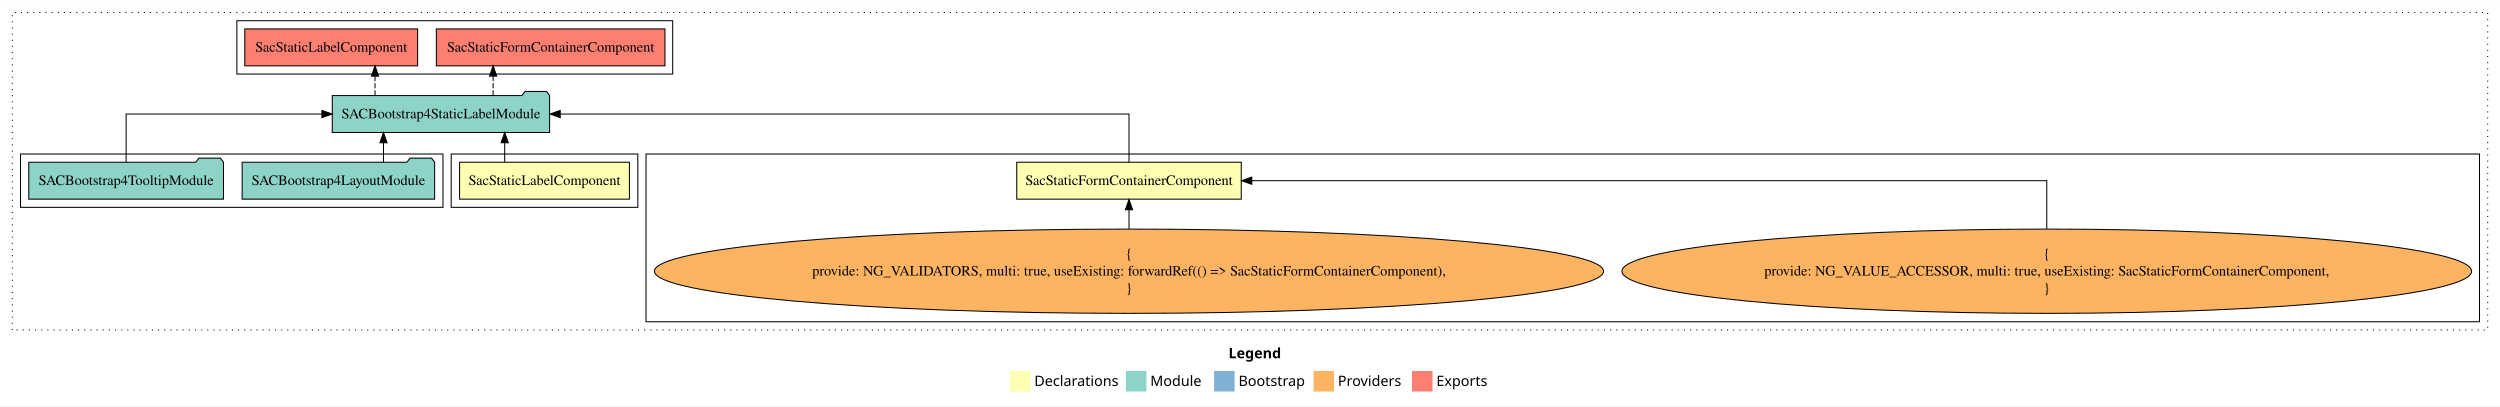
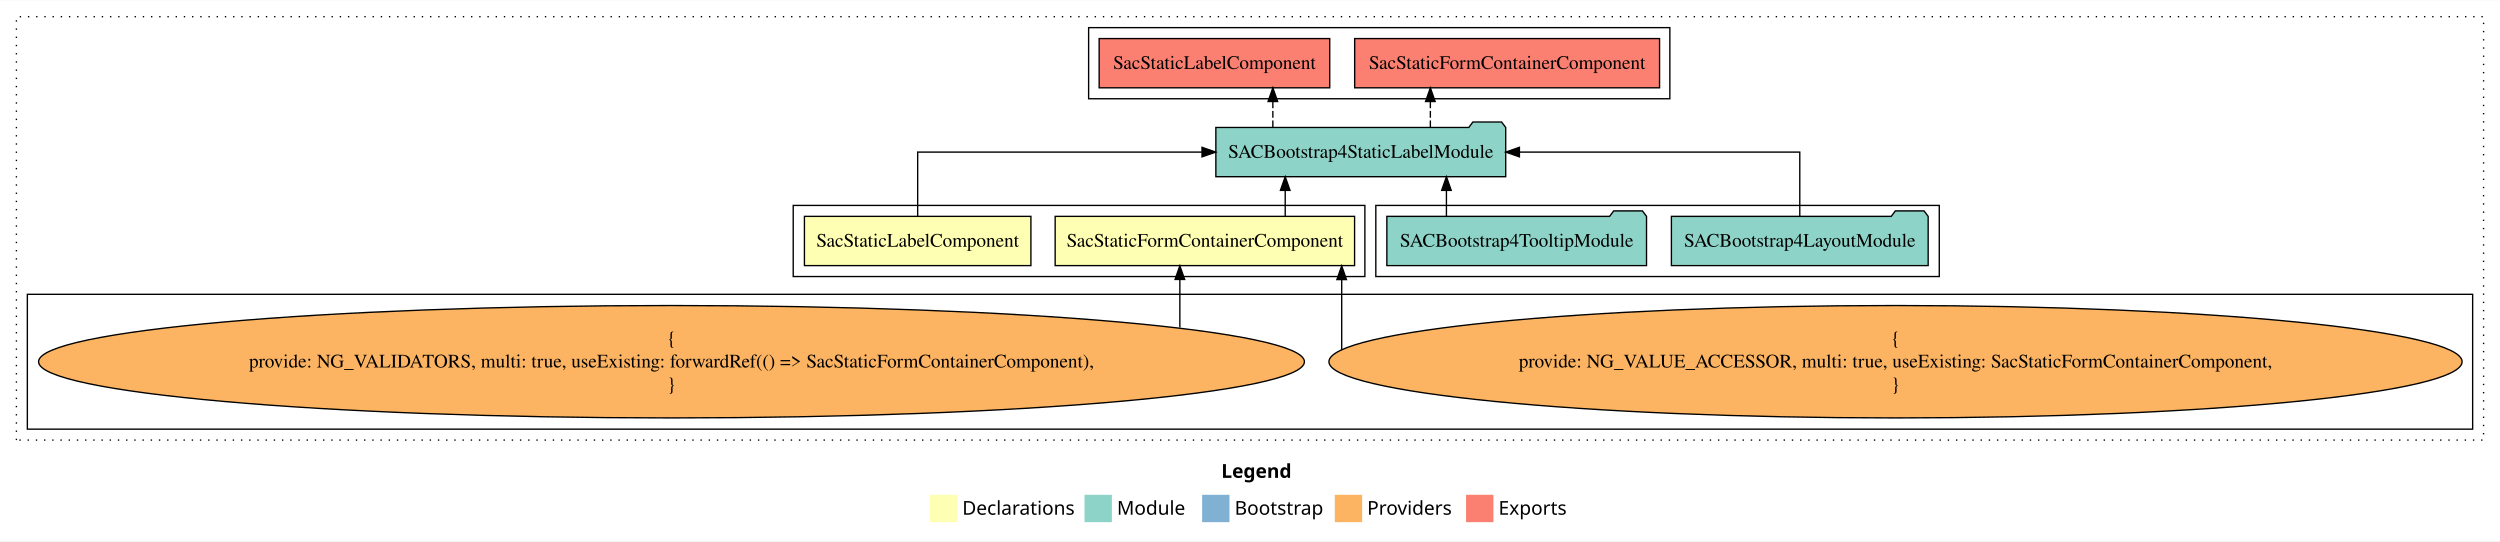
- <svg xmlns="http://www.w3.org/2000/svg" width="2438pt" height="396pt" viewBox="0.00 0.00 2438.00 395.59">
+ <svg xmlns="http://www.w3.org/2000/svg" width="1828pt" height="396pt" viewBox="0.00 0.00 1828.00 395.59">
  <g id="graph0" class="graph" transform="scale(1 1) rotate(0) translate(4 391.59)">
-     <polygon fill="white" stroke="transparent" points="-4,4 -4,-391.59 2434,-391.59 2434,4 -4,4" />
-     <text text-anchor="start" x="1194.01" y="-42.4" font-family="Times-12" font-weight="bold" font-size="14.00">Legend</text>
-     <polygon fill="#ffffb3" stroke="transparent" points="981,-10 981,-30 1001,-30 1001,-10 981,-10" />
-     <text text-anchor="start" x="1004.63" y="-15.4" font-family="Times-12" font-size="14.00">  Declarations</text>
-     <polygon fill="#8dd3c7" stroke="transparent" points="1094,-10 1094,-30 1114,-30 1114,-10 1094,-10" />
-     <text text-anchor="start" x="1117.73" y="-15.4" font-family="Times-12" font-size="14.00">  Module</text>
-     <polygon fill="#80b1d3" stroke="transparent" points="1180,-10 1180,-30 1200,-30 1200,-10 1180,-10" />
-     <text text-anchor="start" x="1203.78" y="-15.4" font-family="Times-12" font-size="14.00">  Bootstrap</text>
-     <polygon fill="#fdb462" stroke="transparent" points="1277,-10 1277,-30 1297,-30 1297,-10 1277,-10" />
-     <text text-anchor="start" x="1300.67" y="-15.4" font-family="Times-12" font-size="14.00">  Providers</text>
-     <polygon fill="#fb8072" stroke="transparent" points="1373,-10 1373,-30 1393,-30 1393,-10 1373,-10" />
-     <text text-anchor="start" x="1396.73" y="-15.4" font-family="Times-12" font-size="14.00">  Exports</text>
+     <polygon fill="white" stroke="transparent" points="-4,4 -4,-391.59 1824,-391.59 1824,4 -4,4" />
+     <text text-anchor="start" x="889.01" y="-42.4" font-family="Times-12" font-weight="bold" font-size="14.00">Legend</text>
+     <polygon fill="#ffffb3" stroke="transparent" points="676,-10 676,-30 696,-30 696,-10 676,-10" />
+     <text text-anchor="start" x="699.63" y="-15.4" font-family="Times-12" font-size="14.00">  Declarations</text>
+     <polygon fill="#8dd3c7" stroke="transparent" points="789,-10 789,-30 809,-30 809,-10 789,-10" />
+     <text text-anchor="start" x="812.73" y="-15.4" font-family="Times-12" font-size="14.00">  Module</text>
+     <polygon fill="#80b1d3" stroke="transparent" points="875,-10 875,-30 895,-30 895,-10 875,-10" />
+     <text text-anchor="start" x="898.78" y="-15.4" font-family="Times-12" font-size="14.00">  Bootstrap</text>
+     <polygon fill="#fdb462" stroke="transparent" points="972,-10 972,-30 992,-30 992,-10 972,-10" />
+     <text text-anchor="start" x="995.67" y="-15.4" font-family="Times-12" font-size="14.00">  Providers</text>
+     <polygon fill="#fb8072" stroke="transparent" points="1068,-10 1068,-30 1088,-30 1088,-10 1068,-10" />
+     <text text-anchor="start" x="1091.73" y="-15.4" font-family="Times-12" font-size="14.00">  Exports</text>
    <g id="clust1" class="cluster">
-       <polygon fill="none" stroke="black" stroke-dasharray="1,5" points="8,-70 8,-379.59 2422,-379.59 2422,-70 8,-70" />
+       <polygon fill="none" stroke="black" stroke-dasharray="1,5" points="8,-70 8,-379.59 1812,-379.59 1812,-70 8,-70" />
+     </g>
+     <g id="clust5" class="cluster">
+       <polygon fill="none" stroke="black" points="1002,-189.59 1002,-241.59 1414,-241.59 1414,-189.59 1002,-189.59" />
    </g>
    <g id="clust6" class="cluster">
-       <polygon fill="none" stroke="black" points="227,-319.59 227,-371.59 652,-371.59 652,-319.59 227,-319.59" />
+       <polygon fill="none" stroke="black" points="792,-319.59 792,-371.59 1217,-371.59 1217,-319.59 792,-319.59" />
+     </g>
+     <g id="clust2" class="cluster">
+       <polygon fill="none" stroke="black" points="576,-189.59 576,-241.59 994,-241.59 994,-189.59 576,-189.59" />
    </g>
    <g id="clust3" class="cluster">
-       <polygon fill="none" stroke="black" points="626,-78 626,-241.59 2414,-241.59 2414,-78 626,-78" />
-     </g>
-     <g id="clust2" class="cluster">
-       <polygon fill="none" stroke="black" points="436,-189.59 436,-241.59 618,-241.59 618,-189.59 436,-189.59" />
-     </g>
-     <g id="clust5" class="cluster">
-       <polygon fill="none" stroke="black" points="16,-189.59 16,-241.59 428,-241.59 428,-189.59 16,-189.59" />
+       <polygon fill="none" stroke="black" points="16,-78 16,-176.59 1804,-176.59 1804,-78 16,-78" />
    </g>
    <g id="node1" class="node">
-       <polygon fill="#ffffb3" stroke="black" points="1206.47,-233.59 987.53,-233.59 987.53,-197.59 1206.47,-197.59 1206.47,-233.59" />
-       <text text-anchor="middle" x="1097" y="-211.39" font-family="Times,serif" font-size="14.00">SacStaticFormContainerComponent</text>
+       <polygon fill="#ffffb3" stroke="black" points="986.47,-233.59 767.53,-233.59 767.53,-197.59 986.47,-197.59 986.47,-233.59" />
+       <text text-anchor="middle" x="877" y="-211.39" font-family="Times,serif" font-size="14.00">SacStaticFormContainerComponent</text>
    </g>
    <g id="node3" class="node">
-       <polygon fill="#8dd3c7" stroke="black" points="531.97,-298.59 528.97,-302.59 507.97,-302.59 504.97,-298.59 320.03,-298.59 320.03,-262.59 531.97,-262.59 531.97,-298.59" />
-       <text text-anchor="middle" x="426" y="-276.39" font-family="Times,serif" font-size="14.00">SACBootstrap4StaticLabelModule</text>
+       <polygon fill="#8dd3c7" stroke="black" points="1096.97,-298.59 1093.97,-302.59 1072.97,-302.59 1069.97,-298.59 885.03,-298.59 885.03,-262.59 1096.97,-262.59 1096.97,-298.59" />
+       <text text-anchor="middle" x="991" y="-276.39" font-family="Times,serif" font-size="14.00">SACBootstrap4StaticLabelModule</text>
    </g>
    <g id="edge1" class="edge">
-       <path fill="none" stroke="black" d="M1097,-233.7C1097,-252.93 1097,-280.59 1097,-280.59 1097,-280.59 542.32,-280.59 542.32,-280.59" />
-       <polygon fill="black" stroke="black" points="542.32,-277.09 532.32,-280.59 542.32,-284.09 542.32,-277.09" />
+       <path fill="none" stroke="black" d="M935.75,-233.7C935.75,-233.7 935.75,-252.58 935.75,-252.58" />
+       <polygon fill="black" stroke="black" points="932.25,-252.58 935.75,-262.58 939.25,-252.58 932.25,-252.58" />
    </g>
    <g id="node2" class="node">
-       <polygon fill="#ffffb3" stroke="black" points="609.8,-233.59 444.2,-233.59 444.2,-197.59 609.8,-197.59 609.8,-233.59" />
-       <text text-anchor="middle" x="527" y="-211.39" font-family="Times,serif" font-size="14.00">SacStaticLabelComponent</text>
+       <polygon fill="#ffffb3" stroke="black" points="749.8,-233.59 584.2,-233.59 584.2,-197.59 749.8,-197.59 749.8,-233.59" />
+       <text text-anchor="middle" x="667" y="-211.39" font-family="Times,serif" font-size="14.00">SacStaticLabelComponent</text>
    </g>
    <g id="edge4" class="edge">
-       <path fill="none" stroke="black" d="M488.17,-233.7C488.17,-233.7 488.17,-252.58 488.17,-252.58" />
-       <polygon fill="black" stroke="black" points="484.67,-252.58 488.17,-262.58 491.67,-252.58 484.67,-252.58" />
+       <path fill="none" stroke="black" d="M667,-233.7C667,-252.93 667,-280.59 667,-280.59 667,-280.59 874.91,-280.59 874.91,-280.59" />
+       <polygon fill="black" stroke="black" points="874.91,-284.09 884.91,-280.59 874.91,-277.09 874.91,-284.09" />
    </g>
    <g id="node8" class="node">
-       <polygon fill="#fb8072" stroke="black" points="644.47,-363.59 421.53,-363.59 421.53,-327.59 644.47,-327.59 644.47,-363.59" />
-       <text text-anchor="middle" x="533" y="-341.39" font-family="Times,serif" font-size="14.00">SacStaticFormContainerComponent </text>
+       <polygon fill="#fb8072" stroke="black" points="1209.47,-363.59 986.53,-363.59 986.53,-327.59 1209.47,-327.59 1209.47,-363.59" />
+       <text text-anchor="middle" x="1098" y="-341.39" font-family="Times,serif" font-size="14.00">SacStaticFormContainerComponent </text>
    </g>
    <g id="edge7" class="edge">
-       <path fill="none" stroke="black" stroke-dasharray="5,2" d="M476.88,-298.7C476.88,-298.7 476.88,-317.58 476.88,-317.58" />
-       <polygon fill="black" stroke="black" points="473.38,-317.58 476.88,-327.58 480.38,-317.58 473.38,-317.58" />
+       <path fill="none" stroke="black" stroke-dasharray="5,2" d="M1041.88,-298.7C1041.88,-298.7 1041.88,-317.58 1041.88,-317.58" />
+       <polygon fill="black" stroke="black" points="1038.38,-317.58 1041.88,-327.58 1045.38,-317.58 1038.38,-317.58" />
    </g>
    <g id="node9" class="node">
-       <polygon fill="#fb8072" stroke="black" points="403.3,-363.59 234.7,-363.59 234.7,-327.59 403.3,-327.59 403.3,-363.59" />
-       <text text-anchor="middle" x="319" y="-341.39" font-family="Times,serif" font-size="14.00">SacStaticLabelComponent </text>
+       <polygon fill="#fb8072" stroke="black" points="968.3,-363.59 799.7,-363.59 799.7,-327.59 968.3,-327.59 968.3,-363.59" />
+       <text text-anchor="middle" x="884" y="-341.39" font-family="Times,serif" font-size="14.00">SacStaticLabelComponent </text>
    </g>
    <g id="edge8" class="edge">
-       <path fill="none" stroke="black" stroke-dasharray="5,2" d="M361.71,-298.7C361.71,-298.7 361.71,-317.58 361.71,-317.58" />
-       <polygon fill="black" stroke="black" points="358.21,-317.58 361.71,-327.58 365.21,-317.58 358.21,-317.58" />
+       <path fill="none" stroke="black" stroke-dasharray="5,2" d="M926.71,-298.7C926.71,-298.7 926.71,-317.58 926.71,-317.58" />
+       <polygon fill="black" stroke="black" points="923.21,-317.58 926.71,-327.58 930.21,-317.58 923.21,-317.58" />
    </g>
    <g id="node4" class="node">
-       <ellipse fill="#fdb462" stroke="black" cx="1992" cy="-127.3" rx="414.29" ry="41.09" />
-       <text text-anchor="middle" x="1992" y="-139.9" font-family="Times,serif" font-size="14.00">{</text>
-       <text text-anchor="middle" x="1992" y="-123.1" font-family="Times,serif" font-size="14.00">    provide: NG_VALUE_ACCESSOR, multi: true, useExisting: SacStaticFormContainerComponent,</text>
-       <text text-anchor="middle" x="1992" y="-106.3" font-family="Times,serif" font-size="14.00">}</text>
+       <ellipse fill="#fdb462" stroke="black" cx="1382" cy="-127.3" rx="414.29" ry="41.09" />
+       <text text-anchor="middle" x="1382" y="-139.9" font-family="Times,serif" font-size="14.00">{</text>
+       <text text-anchor="middle" x="1382" y="-123.1" font-family="Times,serif" font-size="14.00">    provide: NG_VALUE_ACCESSOR, multi: true, useExisting: SacStaticFormContainerComponent,</text>
+       <text text-anchor="middle" x="1382" y="-106.3" font-family="Times,serif" font-size="14.00">}</text>
    </g>
    <g id="edge2" class="edge">
-       <path fill="none" stroke="black" d="M1992,-168.6C1992,-191.58 1992,-215.59 1992,-215.59 1992,-215.59 1216.74,-215.59 1216.74,-215.59" />
-       <polygon fill="black" stroke="black" points="1216.74,-212.09 1206.74,-215.59 1216.74,-219.09 1216.74,-212.09" />
+       <path fill="none" stroke="black" d="M977.05,-136.08C977.05,-136.08 977.05,-187.37 977.05,-187.37" />
+       <polygon fill="black" stroke="black" points="973.55,-187.37 977.05,-197.37 980.55,-187.37 973.55,-187.37" />
    </g>
    <g id="node5" class="node">
-       <ellipse fill="#fdb462" stroke="black" cx="1097" cy="-127.3" rx="462.8" ry="41.09" />
-       <text text-anchor="middle" x="1097" y="-139.9" font-family="Times,serif" font-size="14.00">{</text>
-       <text text-anchor="middle" x="1097" y="-123.1" font-family="Times,serif" font-size="14.00">    provide: NG_VALIDATORS, multi: true, useExisting: forwardRef(() =&gt; SacStaticFormContainerComponent),</text>
-       <text text-anchor="middle" x="1097" y="-106.3" font-family="Times,serif" font-size="14.00">}</text>
+       <ellipse fill="#fdb462" stroke="black" cx="487" cy="-127.3" rx="462.8" ry="41.09" />
+       <text text-anchor="middle" x="487" y="-139.9" font-family="Times,serif" font-size="14.00">{</text>
+       <text text-anchor="middle" x="487" y="-123.1" font-family="Times,serif" font-size="14.00">    provide: NG_VALIDATORS, multi: true, useExisting: forwardRef(() =&gt; SacStaticFormContainerComponent),</text>
+       <text text-anchor="middle" x="487" y="-106.3" font-family="Times,serif" font-size="14.00">}</text>
    </g>
    <g id="edge3" class="edge">
-       <path fill="none" stroke="black" d="M1097,-168.6C1097,-168.6 1097,-187.26 1097,-187.26" />
-       <polygon fill="black" stroke="black" points="1093.5,-187.26 1097,-197.26 1100.5,-187.26 1093.5,-187.26" />
+       <path fill="none" stroke="black" d="M858.71,-152.36C858.71,-152.36 858.71,-187.48 858.71,-187.48" />
+       <polygon fill="black" stroke="black" points="855.21,-187.48 858.71,-197.48 862.21,-187.48 855.21,-187.48" />
    </g>
    <g id="node6" class="node">
-       <polygon fill="#8dd3c7" stroke="black" points="419.87,-233.59 416.87,-237.59 395.87,-237.59 392.87,-233.59 232.13,-233.59 232.13,-197.59 419.87,-197.59 419.87,-233.59" />
-       <text text-anchor="middle" x="326" y="-211.39" font-family="Times,serif" font-size="14.00">SACBootstrap4LayoutModule</text>
+       <polygon fill="#8dd3c7" stroke="black" points="1405.87,-233.59 1402.87,-237.59 1381.87,-237.59 1378.87,-233.59 1218.13,-233.59 1218.13,-197.59 1405.87,-197.59 1405.87,-233.59" />
+       <text text-anchor="middle" x="1312" y="-211.39" font-family="Times,serif" font-size="14.00">SACBootstrap4LayoutModule</text>
    </g>
    <g id="edge5" class="edge">
-       <path fill="none" stroke="black" d="M369.98,-233.7C369.98,-233.7 369.98,-252.58 369.98,-252.58" />
-       <polygon fill="black" stroke="black" points="366.48,-252.58 369.98,-262.58 373.48,-252.58 366.48,-252.58" />
+       <path fill="none" stroke="black" d="M1312,-233.7C1312,-252.93 1312,-280.59 1312,-280.59 1312,-280.59 1107,-280.59 1107,-280.59" />
+       <polygon fill="black" stroke="black" points="1107,-277.09 1097,-280.59 1107,-284.09 1107,-277.09" />
    </g>
    <g id="node7" class="node">
-       <polygon fill="#8dd3c7" stroke="black" points="213.94,-233.59 210.94,-237.59 189.94,-237.59 186.94,-233.59 24.06,-233.59 24.06,-197.59 213.94,-197.59 213.94,-233.59" />
-       <text text-anchor="middle" x="119" y="-211.39" font-family="Times,serif" font-size="14.00">SACBootstrap4TooltipModule</text>
+       <polygon fill="#8dd3c7" stroke="black" points="1199.94,-233.59 1196.94,-237.59 1175.94,-237.59 1172.94,-233.59 1010.06,-233.59 1010.06,-197.59 1199.94,-197.59 1199.94,-233.59" />
+       <text text-anchor="middle" x="1105" y="-211.39" font-family="Times,serif" font-size="14.00">SACBootstrap4TooltipModule</text>
    </g>
    <g id="edge6" class="edge">
-       <path fill="none" stroke="black" d="M119,-233.7C119,-252.93 119,-280.59 119,-280.59 119,-280.59 309.92,-280.59 309.92,-280.59" />
-       <polygon fill="black" stroke="black" points="309.92,-284.09 319.92,-280.59 309.92,-277.09 309.92,-284.09" />
+       <path fill="none" stroke="black" d="M1053.63,-233.7C1053.63,-233.7 1053.63,-252.58 1053.63,-252.58" />
+       <polygon fill="black" stroke="black" points="1050.13,-252.58 1053.63,-262.58 1057.13,-252.58 1050.13,-252.58" />
    </g>
  </g>
</svg>
